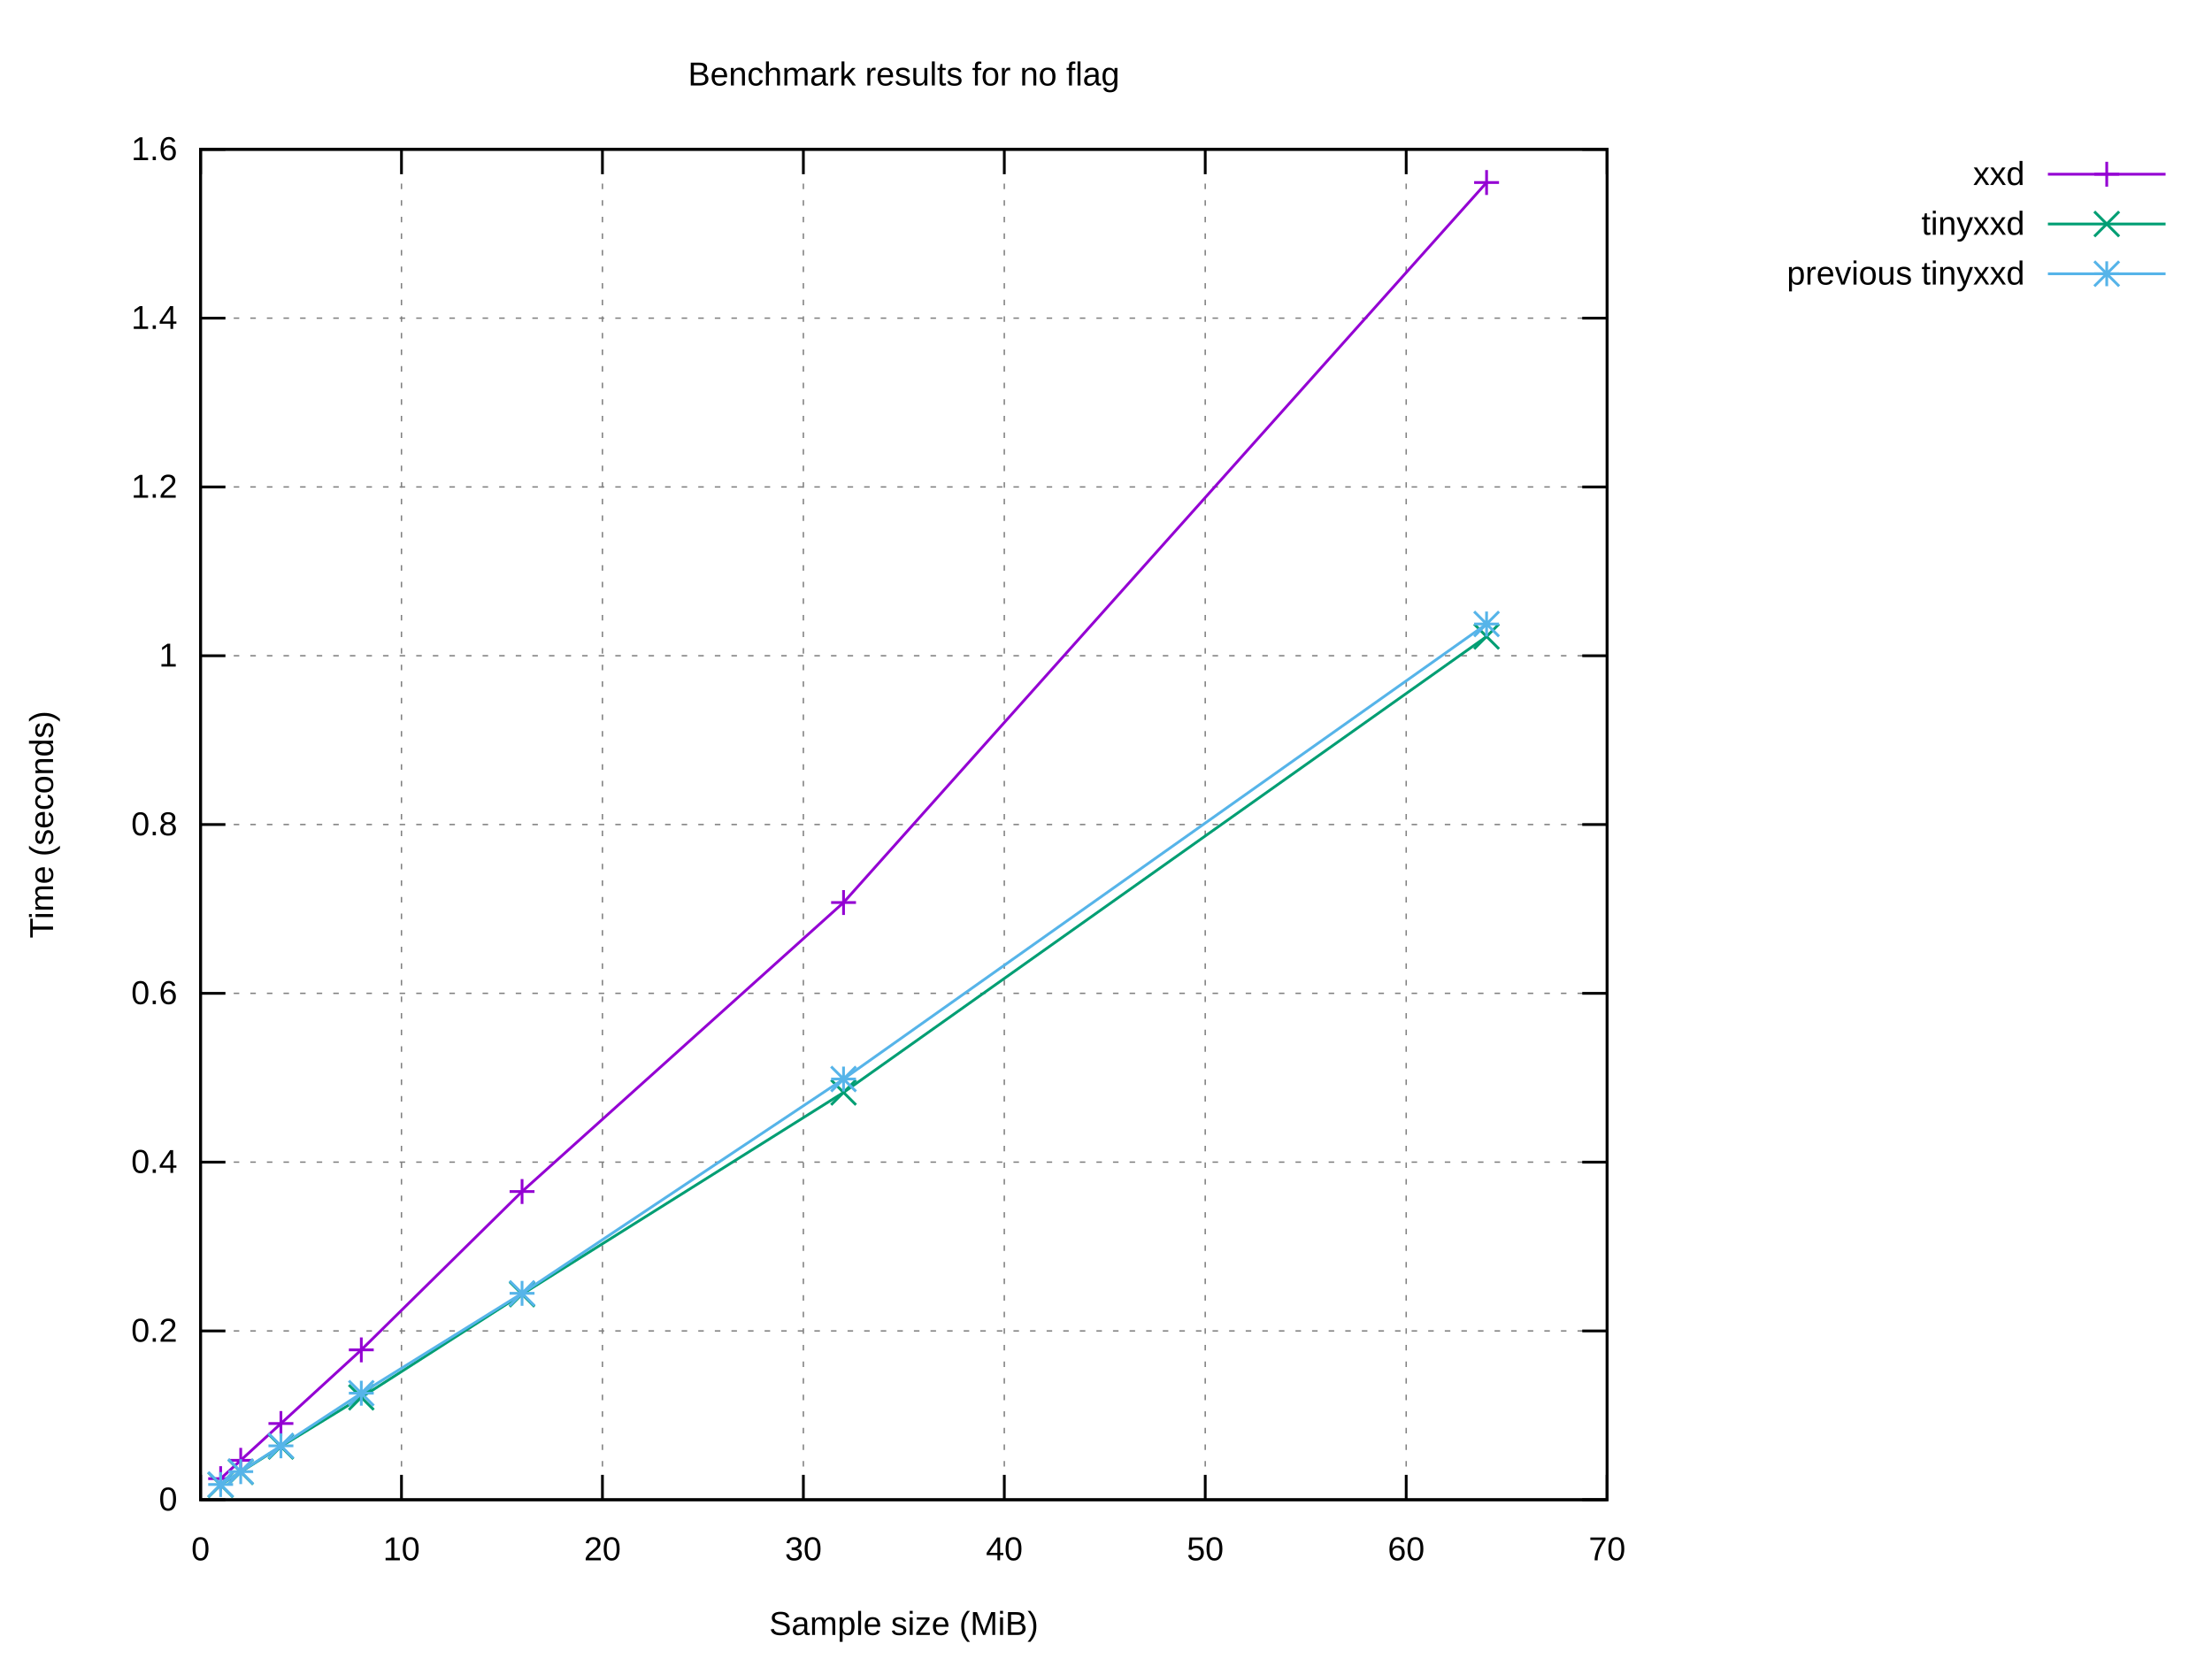
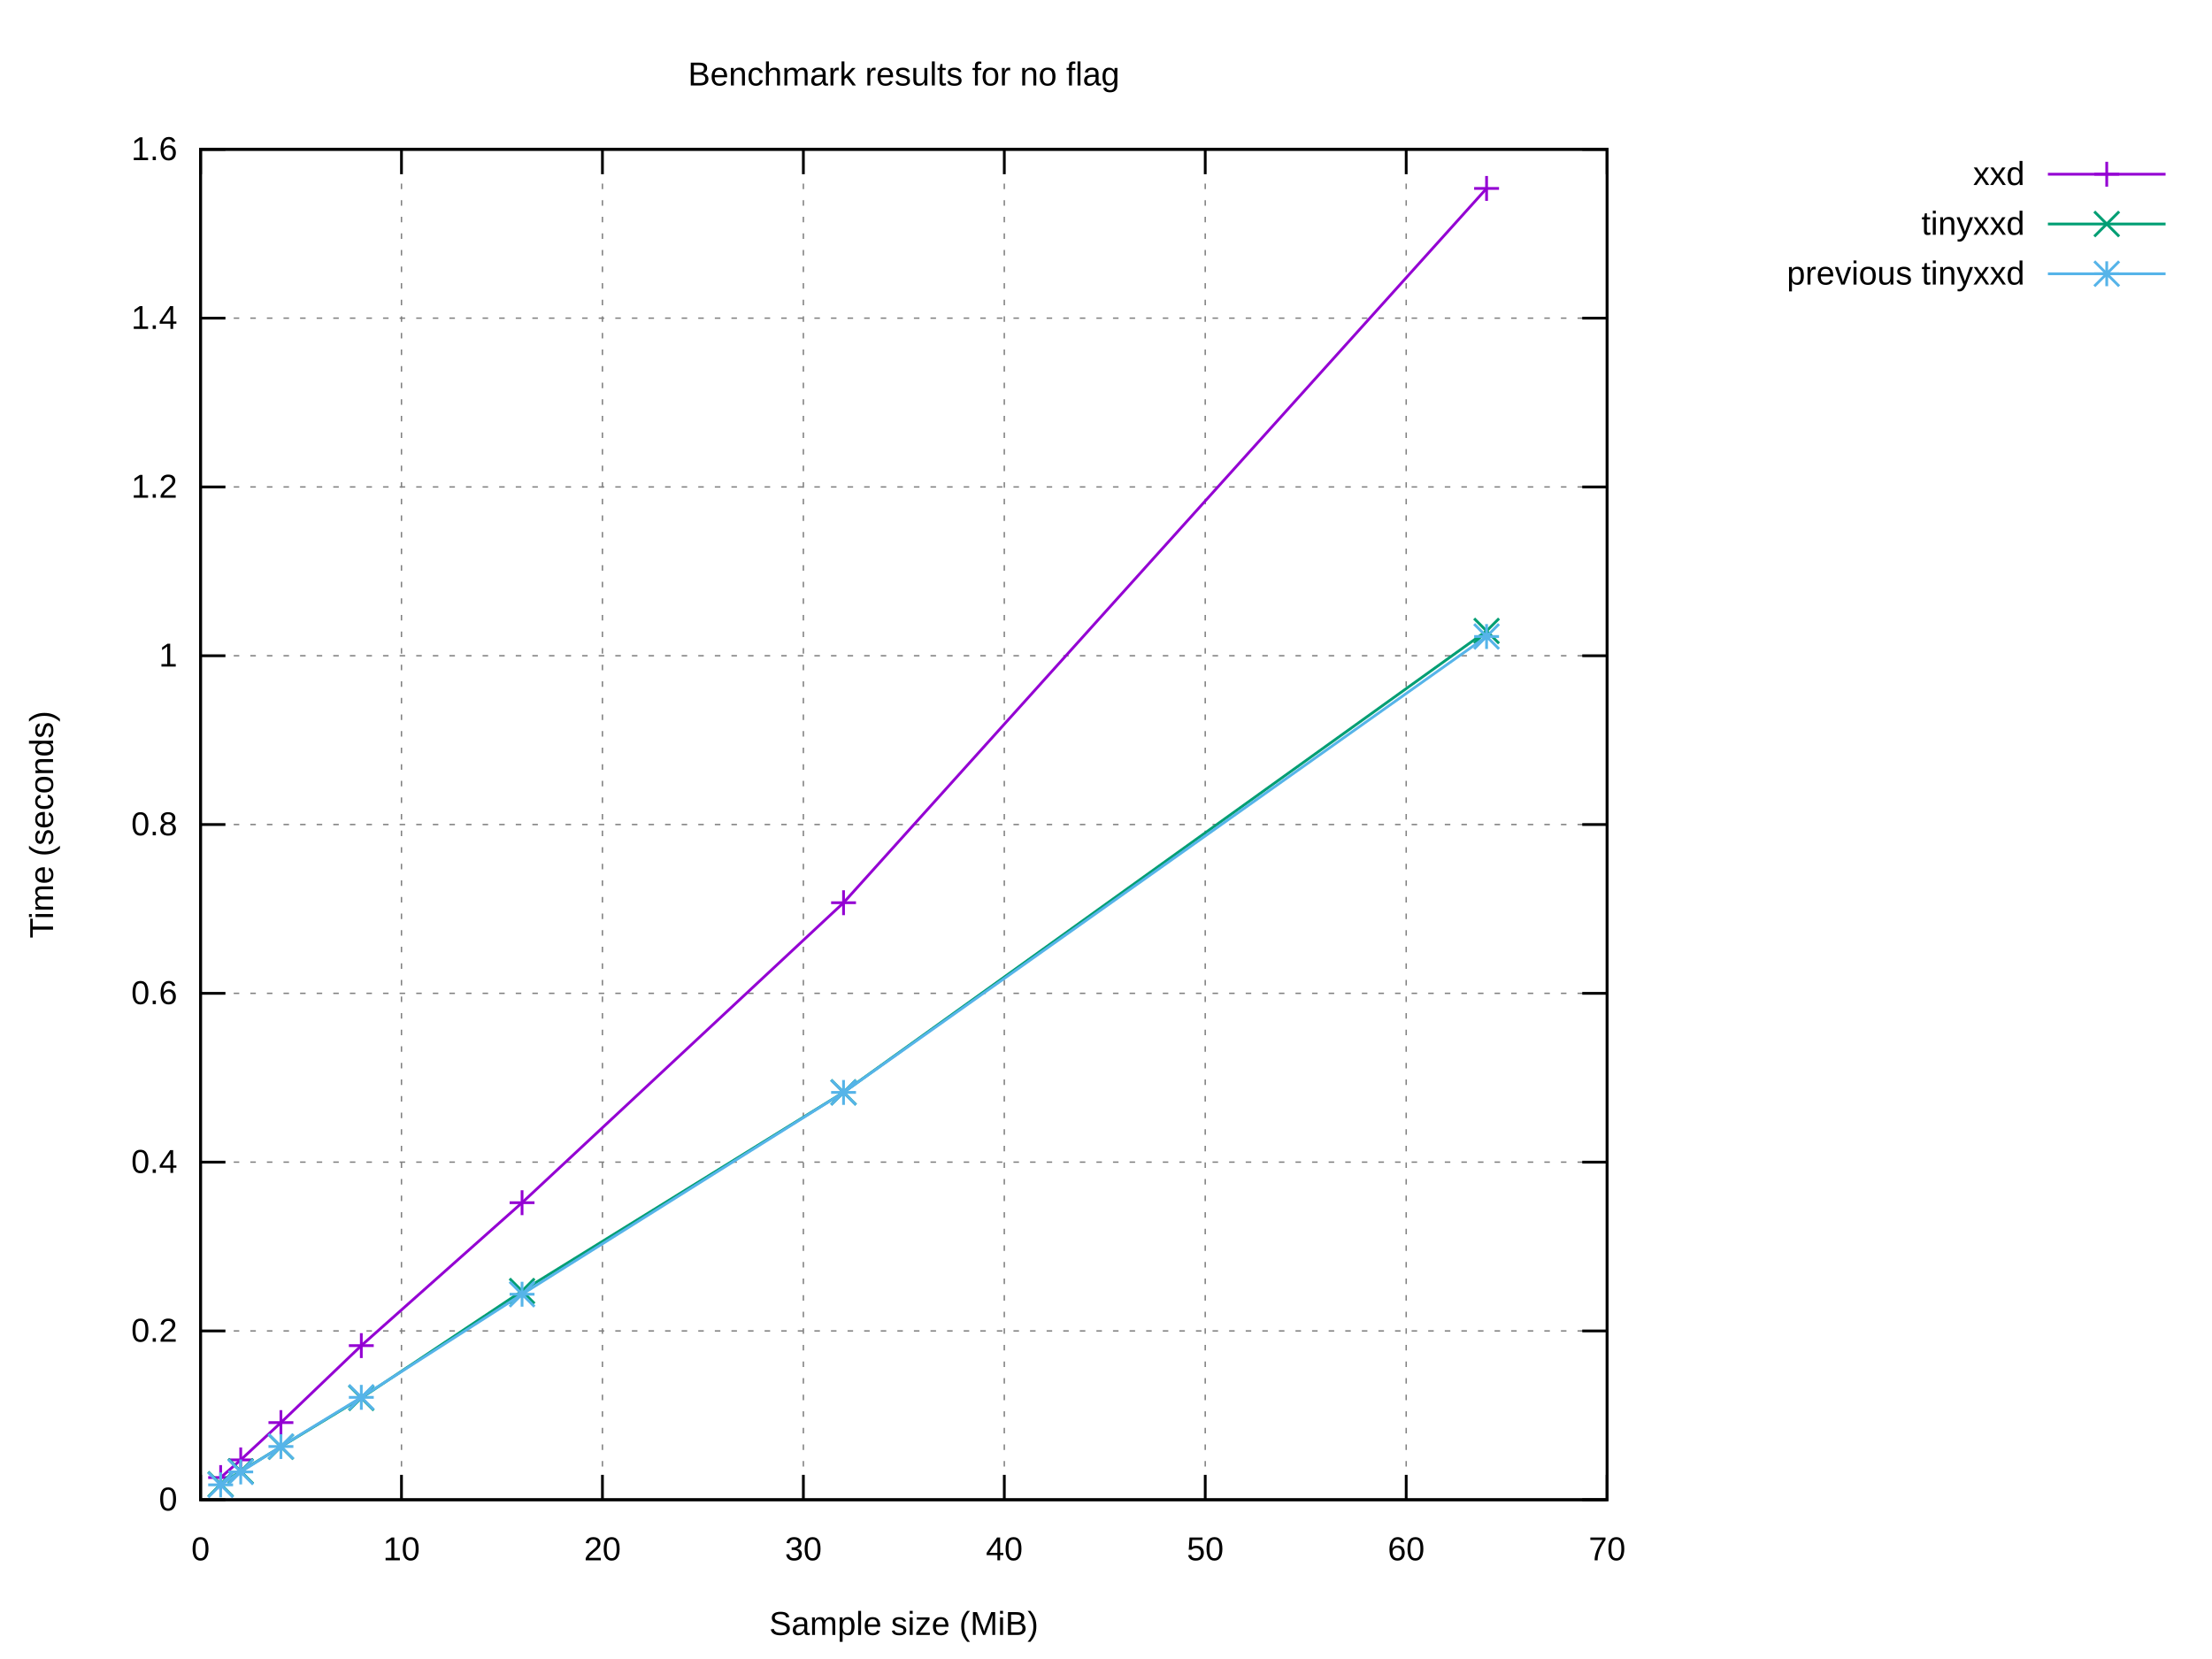
<svg xmlns="http://www.w3.org/2000/svg" xmlns:xlink="http://www.w3.org/1999/xlink" width="800" height="600" viewBox="0 0 800 600">
  <g id="gnuplot_canvas">
    <rect x="0" y="0" width="800" height="600" fill="#ffffff" />
    <defs>
      <circle id="gpDot" r="0.5" stroke-width="0.5" stroke="currentColor" />
      <path id="gpPt0" stroke-width="0.222" stroke="currentColor" d="M-1,0 h2 M0,-1 v2" />
      <path id="gpPt1" stroke-width="0.222" stroke="currentColor" d="M-1,-1 L1,1 M1,-1 L-1,1" />
      <path id="gpPt2" stroke-width="0.222" stroke="currentColor" d="M-1,0 L1,0 M0,-1 L0,1 M-1,-1 L1,1 M-1,1 L1,-1" />
      <rect id="gpPt3" stroke-width="0.222" stroke="currentColor" x="-1" y="-1" width="2" height="2" />
      <rect id="gpPt4" stroke-width="0.222" stroke="currentColor" fill="currentColor" x="-1" y="-1" width="2" height="2" />
      <circle id="gpPt5" stroke-width="0.222" stroke="currentColor" cx="0" cy="0" r="1" />
      <use xlink:href="#gpPt5" id="gpPt6" fill="currentColor" stroke="none" />
      <path id="gpPt7" stroke-width="0.222" stroke="currentColor" d="M0,-1.33 L-1.33,0.67 L1.33,0.67 z" />
      <use xlink:href="#gpPt7" id="gpPt8" fill="currentColor" stroke="none" />
      <use xlink:href="#gpPt7" id="gpPt9" stroke="currentColor" transform="rotate(180)" />
      <use xlink:href="#gpPt9" id="gpPt10" fill="currentColor" stroke="none" />
      <use xlink:href="#gpPt3" id="gpPt11" stroke="currentColor" transform="rotate(45)" />
      <use xlink:href="#gpPt11" id="gpPt12" fill="currentColor" stroke="none" />
      <path id="gpPt13" stroke-width="0.222" stroke="currentColor" d="M0,1.330 L1.265,0.411 L0.782,-1.067 L-0.782,-1.076 L-1.265,0.411 z" />
      <use xlink:href="#gpPt13" id="gpPt14" fill="currentColor" stroke="none" />
      <filter id="textbox" filterUnits="objectBoundingBox" x="0" y="0" height="1" width="1">
        <feFlood flood-color="#FFFFFF" flood-opacity="1" result="bgnd" />
        <feComposite in="SourceGraphic" in2="bgnd" operator="atop" />
      </filter>
      <filter id="greybox" filterUnits="objectBoundingBox" x="0" y="0" height="1" width="1">
        <feFlood flood-color="lightgrey" flood-opacity="1" result="grey" />
        <feComposite in="SourceGraphic" in2="grey" operator="atop" />
      </filter>
    </defs>
    <g fill="none" color="#FFFFFF" stroke="currentColor" stroke-width="1.00" stroke-linecap="butt" stroke-linejoin="miter">
</g>
    <g fill="none" color="black" stroke="currentColor" stroke-width="1.00" stroke-linecap="butt" stroke-linejoin="miter">
</g>
    <g fill="none" color="black" stroke="black" stroke-width="0.50" stroke-linecap="butt" stroke-linejoin="miter">
</g>
    <g fill="none" color="gray" stroke="currentColor" stroke-width="0.50" stroke-linecap="butt" stroke-linejoin="miter">
      <path stroke="gray" stroke-dasharray="2,4" class="gridline" d="M72.53,542.40 L581.24,542.40  " />
    </g>
    <g fill="none" color="gray" stroke="gray" stroke-width="1.00" stroke-linecap="butt" stroke-linejoin="miter">
</g>
    <g fill="none" color="black" stroke="currentColor" stroke-width="1.00" stroke-linecap="butt" stroke-linejoin="miter">
      <path stroke="black" d="M72.53,542.40 L81.53,542.40 M581.24,542.40 L572.24,542.40  " />
      <g transform="translate(64.14,546.30)" stroke="none" fill="black" font-family="Arial" font-size="12.00" text-anchor="end">
        <text>
          <tspan font-family="Arial"> 0</tspan>
        </text>
      </g>
    </g>
    <g fill="none" color="black" stroke="currentColor" stroke-width="1.00" stroke-linecap="butt" stroke-linejoin="miter">
</g>
    <g fill="none" color="black" stroke="black" stroke-width="0.50" stroke-linecap="butt" stroke-linejoin="miter">
</g>
    <g fill="none" color="gray" stroke="currentColor" stroke-width="0.50" stroke-linecap="butt" stroke-linejoin="miter">
      <path stroke="gray" stroke-dasharray="2,4" class="gridline" d="M72.53,481.35 L581.24,481.35  " />
    </g>
    <g fill="none" color="gray" stroke="gray" stroke-width="1.00" stroke-linecap="butt" stroke-linejoin="miter">
</g>
    <g fill="none" color="black" stroke="currentColor" stroke-width="1.00" stroke-linecap="butt" stroke-linejoin="miter">
      <path stroke="black" d="M72.53,481.35 L81.53,481.35 M581.24,481.35 L572.24,481.35  " />
      <g transform="translate(64.14,485.25)" stroke="none" fill="black" font-family="Arial" font-size="12.00" text-anchor="end">
        <text>
          <tspan font-family="Arial"> 0.2</tspan>
        </text>
      </g>
    </g>
    <g fill="none" color="black" stroke="currentColor" stroke-width="1.00" stroke-linecap="butt" stroke-linejoin="miter">
</g>
    <g fill="none" color="black" stroke="black" stroke-width="0.50" stroke-linecap="butt" stroke-linejoin="miter">
</g>
    <g fill="none" color="gray" stroke="currentColor" stroke-width="0.50" stroke-linecap="butt" stroke-linejoin="miter">
      <path stroke="gray" stroke-dasharray="2,4" class="gridline" d="M72.53,420.30 L581.24,420.30  " />
    </g>
    <g fill="none" color="gray" stroke="gray" stroke-width="1.00" stroke-linecap="butt" stroke-linejoin="miter">
</g>
    <g fill="none" color="black" stroke="currentColor" stroke-width="1.00" stroke-linecap="butt" stroke-linejoin="miter">
      <path stroke="black" d="M72.53,420.30 L81.53,420.30 M581.24,420.30 L572.24,420.30  " />
      <g transform="translate(64.14,424.20)" stroke="none" fill="black" font-family="Arial" font-size="12.00" text-anchor="end">
        <text>
          <tspan font-family="Arial"> 0.4</tspan>
        </text>
      </g>
    </g>
    <g fill="none" color="black" stroke="currentColor" stroke-width="1.00" stroke-linecap="butt" stroke-linejoin="miter">
</g>
    <g fill="none" color="black" stroke="black" stroke-width="0.50" stroke-linecap="butt" stroke-linejoin="miter">
</g>
    <g fill="none" color="gray" stroke="currentColor" stroke-width="0.50" stroke-linecap="butt" stroke-linejoin="miter">
      <path stroke="gray" stroke-dasharray="2,4" class="gridline" d="M72.53,359.25 L581.24,359.25  " />
    </g>
    <g fill="none" color="gray" stroke="gray" stroke-width="1.00" stroke-linecap="butt" stroke-linejoin="miter">
</g>
    <g fill="none" color="black" stroke="currentColor" stroke-width="1.00" stroke-linecap="butt" stroke-linejoin="miter">
      <path stroke="black" d="M72.53,359.25 L81.53,359.25 M581.24,359.25 L572.24,359.25  " />
      <g transform="translate(64.14,363.15)" stroke="none" fill="black" font-family="Arial" font-size="12.00" text-anchor="end">
        <text>
          <tspan font-family="Arial"> 0.6</tspan>
        </text>
      </g>
    </g>
    <g fill="none" color="black" stroke="currentColor" stroke-width="1.00" stroke-linecap="butt" stroke-linejoin="miter">
</g>
    <g fill="none" color="black" stroke="black" stroke-width="0.50" stroke-linecap="butt" stroke-linejoin="miter">
</g>
    <g fill="none" color="gray" stroke="currentColor" stroke-width="0.50" stroke-linecap="butt" stroke-linejoin="miter">
      <path stroke="gray" stroke-dasharray="2,4" class="gridline" d="M72.53,298.20 L581.24,298.20  " />
    </g>
    <g fill="none" color="gray" stroke="gray" stroke-width="1.00" stroke-linecap="butt" stroke-linejoin="miter">
</g>
    <g fill="none" color="black" stroke="currentColor" stroke-width="1.00" stroke-linecap="butt" stroke-linejoin="miter">
      <path stroke="black" d="M72.53,298.20 L81.53,298.20 M581.24,298.20 L572.24,298.20  " />
      <g transform="translate(64.14,302.10)" stroke="none" fill="black" font-family="Arial" font-size="12.00" text-anchor="end">
        <text>
          <tspan font-family="Arial"> 0.8</tspan>
        </text>
      </g>
    </g>
    <g fill="none" color="black" stroke="currentColor" stroke-width="1.00" stroke-linecap="butt" stroke-linejoin="miter">
</g>
    <g fill="none" color="black" stroke="black" stroke-width="0.50" stroke-linecap="butt" stroke-linejoin="miter">
</g>
    <g fill="none" color="gray" stroke="currentColor" stroke-width="0.50" stroke-linecap="butt" stroke-linejoin="miter">
      <path stroke="gray" stroke-dasharray="2,4" class="gridline" d="M72.53,237.16 L581.24,237.16  " />
    </g>
    <g fill="none" color="gray" stroke="gray" stroke-width="1.00" stroke-linecap="butt" stroke-linejoin="miter">
</g>
    <g fill="none" color="black" stroke="currentColor" stroke-width="1.00" stroke-linecap="butt" stroke-linejoin="miter">
      <path stroke="black" d="M72.53,237.16 L81.53,237.16 M581.24,237.16 L572.24,237.16  " />
      <g transform="translate(64.14,241.06)" stroke="none" fill="black" font-family="Arial" font-size="12.00" text-anchor="end">
        <text>
          <tspan font-family="Arial"> 1</tspan>
        </text>
      </g>
    </g>
    <g fill="none" color="black" stroke="currentColor" stroke-width="1.00" stroke-linecap="butt" stroke-linejoin="miter">
</g>
    <g fill="none" color="black" stroke="black" stroke-width="0.50" stroke-linecap="butt" stroke-linejoin="miter">
</g>
    <g fill="none" color="gray" stroke="currentColor" stroke-width="0.50" stroke-linecap="butt" stroke-linejoin="miter">
      <path stroke="gray" stroke-dasharray="2,4" class="gridline" d="M72.53,176.11 L581.24,176.11  " />
    </g>
    <g fill="none" color="gray" stroke="gray" stroke-width="1.00" stroke-linecap="butt" stroke-linejoin="miter">
</g>
    <g fill="none" color="black" stroke="currentColor" stroke-width="1.00" stroke-linecap="butt" stroke-linejoin="miter">
      <path stroke="black" d="M72.53,176.11 L81.53,176.11 M581.24,176.11 L572.24,176.11  " />
      <g transform="translate(64.14,180.01)" stroke="none" fill="black" font-family="Arial" font-size="12.00" text-anchor="end">
        <text>
          <tspan font-family="Arial"> 1.2</tspan>
        </text>
      </g>
    </g>
    <g fill="none" color="black" stroke="currentColor" stroke-width="1.00" stroke-linecap="butt" stroke-linejoin="miter">
</g>
    <g fill="none" color="black" stroke="black" stroke-width="0.50" stroke-linecap="butt" stroke-linejoin="miter">
</g>
    <g fill="none" color="gray" stroke="currentColor" stroke-width="0.50" stroke-linecap="butt" stroke-linejoin="miter">
      <path stroke="gray" stroke-dasharray="2,4" class="gridline" d="M72.53,115.06 L581.24,115.06  " />
    </g>
    <g fill="none" color="gray" stroke="gray" stroke-width="1.00" stroke-linecap="butt" stroke-linejoin="miter">
</g>
    <g fill="none" color="black" stroke="currentColor" stroke-width="1.00" stroke-linecap="butt" stroke-linejoin="miter">
      <path stroke="black" d="M72.53,115.06 L81.53,115.06 M581.24,115.06 L572.24,115.06  " />
      <g transform="translate(64.14,118.96)" stroke="none" fill="black" font-family="Arial" font-size="12.00" text-anchor="end">
        <text>
          <tspan font-family="Arial"> 1.4</tspan>
        </text>
      </g>
    </g>
    <g fill="none" color="black" stroke="currentColor" stroke-width="1.00" stroke-linecap="butt" stroke-linejoin="miter">
</g>
    <g fill="none" color="black" stroke="black" stroke-width="0.50" stroke-linecap="butt" stroke-linejoin="miter">
</g>
    <g fill="none" color="gray" stroke="currentColor" stroke-width="0.50" stroke-linecap="butt" stroke-linejoin="miter">
      <path stroke="gray" stroke-dasharray="2,4" class="gridline" d="M72.53,54.01 L581.24,54.01  " />
    </g>
    <g fill="none" color="gray" stroke="gray" stroke-width="1.00" stroke-linecap="butt" stroke-linejoin="miter">
</g>
    <g fill="none" color="black" stroke="currentColor" stroke-width="1.00" stroke-linecap="butt" stroke-linejoin="miter">
      <path stroke="black" d="M72.53,54.01 L81.53,54.01 M581.24,54.01 L572.24,54.01  " />
      <g transform="translate(64.14,57.91)" stroke="none" fill="black" font-family="Arial" font-size="12.00" text-anchor="end">
        <text>
          <tspan font-family="Arial"> 1.6</tspan>
        </text>
      </g>
    </g>
    <g fill="none" color="black" stroke="currentColor" stroke-width="1.00" stroke-linecap="butt" stroke-linejoin="miter">
</g>
    <g fill="none" color="black" stroke="black" stroke-width="0.50" stroke-linecap="butt" stroke-linejoin="miter">
</g>
    <g fill="none" color="gray" stroke="currentColor" stroke-width="0.50" stroke-linecap="butt" stroke-linejoin="miter">
      <path stroke="gray" stroke-dasharray="2,4" class="gridline" d="M72.53,542.40 L72.53,54.01  " />
    </g>
    <g fill="none" color="gray" stroke="gray" stroke-width="1.00" stroke-linecap="butt" stroke-linejoin="miter">
</g>
    <g fill="none" color="black" stroke="currentColor" stroke-width="1.00" stroke-linecap="butt" stroke-linejoin="miter">
      <path stroke="black" d="M72.53,542.40 L72.53,533.40 M72.53,54.01 L72.53,63.01  " />
      <g transform="translate(72.53,564.30)" stroke="none" fill="black" font-family="Arial" font-size="12.00" text-anchor="middle">
        <text>
          <tspan font-family="Arial"> 0</tspan>
        </text>
      </g>
    </g>
    <g fill="none" color="black" stroke="currentColor" stroke-width="1.00" stroke-linecap="butt" stroke-linejoin="miter">
</g>
    <g fill="none" color="black" stroke="black" stroke-width="0.50" stroke-linecap="butt" stroke-linejoin="miter">
</g>
    <g fill="none" color="gray" stroke="currentColor" stroke-width="0.50" stroke-linecap="butt" stroke-linejoin="miter">
      <path stroke="gray" stroke-dasharray="2,4" class="gridline" d="M145.20,542.40 L145.20,54.01  " />
    </g>
    <g fill="none" color="gray" stroke="gray" stroke-width="1.00" stroke-linecap="butt" stroke-linejoin="miter">
</g>
    <g fill="none" color="black" stroke="currentColor" stroke-width="1.00" stroke-linecap="butt" stroke-linejoin="miter">
      <path stroke="black" d="M145.20,542.40 L145.20,533.40 M145.20,54.01 L145.20,63.01  " />
      <g transform="translate(145.20,564.30)" stroke="none" fill="black" font-family="Arial" font-size="12.00" text-anchor="middle">
        <text>
          <tspan font-family="Arial"> 10</tspan>
        </text>
      </g>
    </g>
    <g fill="none" color="black" stroke="currentColor" stroke-width="1.00" stroke-linecap="butt" stroke-linejoin="miter">
</g>
    <g fill="none" color="black" stroke="black" stroke-width="0.50" stroke-linecap="butt" stroke-linejoin="miter">
</g>
    <g fill="none" color="gray" stroke="currentColor" stroke-width="0.50" stroke-linecap="butt" stroke-linejoin="miter">
      <path stroke="gray" stroke-dasharray="2,4" class="gridline" d="M217.88,542.40 L217.88,54.01  " />
    </g>
    <g fill="none" color="gray" stroke="gray" stroke-width="1.00" stroke-linecap="butt" stroke-linejoin="miter">
</g>
    <g fill="none" color="black" stroke="currentColor" stroke-width="1.00" stroke-linecap="butt" stroke-linejoin="miter">
      <path stroke="black" d="M217.88,542.40 L217.88,533.40 M217.88,54.01 L217.88,63.01  " />
      <g transform="translate(217.88,564.30)" stroke="none" fill="black" font-family="Arial" font-size="12.00" text-anchor="middle">
        <text>
          <tspan font-family="Arial"> 20</tspan>
        </text>
      </g>
    </g>
    <g fill="none" color="black" stroke="currentColor" stroke-width="1.00" stroke-linecap="butt" stroke-linejoin="miter">
</g>
    <g fill="none" color="black" stroke="black" stroke-width="0.50" stroke-linecap="butt" stroke-linejoin="miter">
</g>
    <g fill="none" color="gray" stroke="currentColor" stroke-width="0.50" stroke-linecap="butt" stroke-linejoin="miter">
      <path stroke="gray" stroke-dasharray="2,4" class="gridline" d="M290.55,542.40 L290.55,54.01  " />
    </g>
    <g fill="none" color="gray" stroke="gray" stroke-width="1.00" stroke-linecap="butt" stroke-linejoin="miter">
</g>
    <g fill="none" color="black" stroke="currentColor" stroke-width="1.00" stroke-linecap="butt" stroke-linejoin="miter">
      <path stroke="black" d="M290.55,542.40 L290.55,533.40 M290.55,54.01 L290.55,63.01  " />
      <g transform="translate(290.55,564.30)" stroke="none" fill="black" font-family="Arial" font-size="12.00" text-anchor="middle">
        <text>
          <tspan font-family="Arial"> 30</tspan>
        </text>
      </g>
    </g>
    <g fill="none" color="black" stroke="currentColor" stroke-width="1.00" stroke-linecap="butt" stroke-linejoin="miter">
</g>
    <g fill="none" color="black" stroke="black" stroke-width="0.50" stroke-linecap="butt" stroke-linejoin="miter">
</g>
    <g fill="none" color="gray" stroke="currentColor" stroke-width="0.50" stroke-linecap="butt" stroke-linejoin="miter">
      <path stroke="gray" stroke-dasharray="2,4" class="gridline" d="M363.22,542.40 L363.22,54.01  " />
    </g>
    <g fill="none" color="gray" stroke="gray" stroke-width="1.00" stroke-linecap="butt" stroke-linejoin="miter">
</g>
    <g fill="none" color="black" stroke="currentColor" stroke-width="1.00" stroke-linecap="butt" stroke-linejoin="miter">
      <path stroke="black" d="M363.22,542.40 L363.22,533.40 M363.22,54.01 L363.22,63.01  " />
      <g transform="translate(363.22,564.30)" stroke="none" fill="black" font-family="Arial" font-size="12.00" text-anchor="middle">
        <text>
          <tspan font-family="Arial"> 40</tspan>
        </text>
      </g>
    </g>
    <g fill="none" color="black" stroke="currentColor" stroke-width="1.00" stroke-linecap="butt" stroke-linejoin="miter">
</g>
    <g fill="none" color="black" stroke="black" stroke-width="0.50" stroke-linecap="butt" stroke-linejoin="miter">
</g>
    <g fill="none" color="gray" stroke="currentColor" stroke-width="0.50" stroke-linecap="butt" stroke-linejoin="miter">
      <path stroke="gray" stroke-dasharray="2,4" class="gridline" d="M435.89,542.40 L435.89,54.01  " />
    </g>
    <g fill="none" color="gray" stroke="gray" stroke-width="1.00" stroke-linecap="butt" stroke-linejoin="miter">
</g>
    <g fill="none" color="black" stroke="currentColor" stroke-width="1.00" stroke-linecap="butt" stroke-linejoin="miter">
      <path stroke="black" d="M435.89,542.40 L435.89,533.40 M435.89,54.01 L435.89,63.01  " />
      <g transform="translate(435.89,564.30)" stroke="none" fill="black" font-family="Arial" font-size="12.00" text-anchor="middle">
        <text>
          <tspan font-family="Arial"> 50</tspan>
        </text>
      </g>
    </g>
    <g fill="none" color="black" stroke="currentColor" stroke-width="1.00" stroke-linecap="butt" stroke-linejoin="miter">
</g>
    <g fill="none" color="black" stroke="black" stroke-width="0.50" stroke-linecap="butt" stroke-linejoin="miter">
</g>
    <g fill="none" color="gray" stroke="currentColor" stroke-width="0.50" stroke-linecap="butt" stroke-linejoin="miter">
      <path stroke="gray" stroke-dasharray="2,4" class="gridline" d="M508.57,542.40 L508.57,54.01  " />
    </g>
    <g fill="none" color="gray" stroke="gray" stroke-width="1.00" stroke-linecap="butt" stroke-linejoin="miter">
</g>
    <g fill="none" color="black" stroke="currentColor" stroke-width="1.00" stroke-linecap="butt" stroke-linejoin="miter">
      <path stroke="black" d="M508.57,542.40 L508.57,533.40 M508.57,54.01 L508.57,63.01  " />
      <g transform="translate(508.57,564.30)" stroke="none" fill="black" font-family="Arial" font-size="12.00" text-anchor="middle">
        <text>
          <tspan font-family="Arial"> 60</tspan>
        </text>
      </g>
    </g>
    <g fill="none" color="black" stroke="currentColor" stroke-width="1.00" stroke-linecap="butt" stroke-linejoin="miter">
</g>
    <g fill="none" color="black" stroke="black" stroke-width="0.50" stroke-linecap="butt" stroke-linejoin="miter">
</g>
    <g fill="none" color="gray" stroke="currentColor" stroke-width="0.50" stroke-linecap="butt" stroke-linejoin="miter">
      <path stroke="gray" stroke-dasharray="2,4" class="gridline" d="M581.24,542.40 L581.24,54.01  " />
    </g>
    <g fill="none" color="gray" stroke="gray" stroke-width="1.00" stroke-linecap="butt" stroke-linejoin="miter">
</g>
    <g fill="none" color="black" stroke="currentColor" stroke-width="1.00" stroke-linecap="butt" stroke-linejoin="miter">
      <path stroke="black" d="M581.24,542.40 L581.24,533.40 M581.24,54.01 L581.24,63.01  " />
      <g transform="translate(581.24,564.30)" stroke="none" fill="black" font-family="Arial" font-size="12.00" text-anchor="middle">
        <text>
          <tspan font-family="Arial"> 70</tspan>
        </text>
      </g>
    </g>
    <g fill="none" color="black" stroke="currentColor" stroke-width="1.00" stroke-linecap="butt" stroke-linejoin="miter">
</g>
    <g fill="none" color="black" stroke="currentColor" stroke-width="1.00" stroke-linecap="butt" stroke-linejoin="miter">
      <path stroke="black" d="M72.53,54.01 L72.53,542.40 L581.24,542.40 L581.24,54.01 L72.53,54.01 Z  " />
    </g>
    <g fill="none" color="black" stroke="currentColor" stroke-width="1.00" stroke-linecap="butt" stroke-linejoin="miter">
</g>
    <g id="gnuplot_plot_1">
      <g fill="none" color="black" stroke="currentColor" stroke-width="1.00" stroke-linecap="butt" stroke-linejoin="miter">
        <g transform="translate(732.26,66.91)" stroke="none" fill="black" font-family="Arial" font-size="12.00" text-anchor="end">
          <text>
            <tspan font-family="Arial">xxd</tspan>
          </text>
        </g>
      </g>
      <g fill="none" color="black" stroke="currentColor" stroke-width="1.00" stroke-linecap="butt" stroke-linejoin="miter">
-         <path stroke="rgb(148,   0, 211)" d="M740.65,63.01 L783.21,63.01 M537.64,66.01 L305.08,326.41 L188.81,430.93 L130.67,488.20 L101.60,514.83 L87.06,528.14   L79.80,534.77  " />
-         <use xlink:href="#gpPt0" transform="translate(537.64,66.01) scale(4.50)" color="rgb(148,   0, 211)" />
-         <use xlink:href="#gpPt0" transform="translate(305.08,326.41) scale(4.50)" color="rgb(148,   0, 211)" />
-         <use xlink:href="#gpPt0" transform="translate(188.81,430.93) scale(4.50)" color="rgb(148,   0, 211)" />
-         <use xlink:href="#gpPt0" transform="translate(130.67,488.20) scale(4.50)" color="rgb(148,   0, 211)" />
-         <use xlink:href="#gpPt0" transform="translate(101.60,514.83) scale(4.50)" color="rgb(148,   0, 211)" />
-         <use xlink:href="#gpPt0" transform="translate(87.06,528.14) scale(4.50)" color="rgb(148,   0, 211)" />
-         <use xlink:href="#gpPt0" transform="translate(79.80,534.77) scale(4.50)" color="rgb(148,   0, 211)" />
+         <path stroke="rgb(148,   0, 211)" d="M740.65,63.01 L783.21,63.01 M537.64,68.15 L305.08,326.48 L188.81,434.97 L130.67,486.66 L101.60,514.50 L87.06,527.99   L79.80,534.38  " />
+         <use xlink:href="#gpPt0" transform="translate(537.64,68.15) scale(4.50)" color="rgb(148,   0, 211)" />
+         <use xlink:href="#gpPt0" transform="translate(305.08,326.48) scale(4.50)" color="rgb(148,   0, 211)" />
+         <use xlink:href="#gpPt0" transform="translate(188.81,434.97) scale(4.50)" color="rgb(148,   0, 211)" />
+         <use xlink:href="#gpPt0" transform="translate(130.67,486.66) scale(4.50)" color="rgb(148,   0, 211)" />
+         <use xlink:href="#gpPt0" transform="translate(101.60,514.50) scale(4.50)" color="rgb(148,   0, 211)" />
+         <use xlink:href="#gpPt0" transform="translate(87.06,527.99) scale(4.50)" color="rgb(148,   0, 211)" />
+         <use xlink:href="#gpPt0" transform="translate(79.80,534.38) scale(4.50)" color="rgb(148,   0, 211)" />
        <use xlink:href="#gpPt0" transform="translate(761.93,63.01) scale(4.50)" color="rgb(148,   0, 211)" />
      </g>
    </g>
    <g id="gnuplot_plot_2">
      <g fill="none" color="black" stroke="currentColor" stroke-width="1.00" stroke-linecap="butt" stroke-linejoin="miter">
        <g transform="translate(732.26,84.91)" stroke="none" fill="black" font-family="Arial" font-size="12.00" text-anchor="end">
          <text>
            <tspan font-family="Arial">tinyxxd</tspan>
          </text>
        </g>
      </g>
      <g fill="none" color="black" stroke="currentColor" stroke-width="1.00" stroke-linecap="butt" stroke-linejoin="miter">
-         <path stroke="rgb(  0, 158, 115)" d="M740.65,81.01 L783.21,81.01 M537.64,230.20 L305.08,395.09 L188.81,468.08 L130.67,505.37 L101.60,523.15 L87.06,532.35   L79.80,537.02  " />
-         <use xlink:href="#gpPt1" transform="translate(537.64,230.20) scale(4.50)" color="rgb(  0, 158, 115)" />
-         <use xlink:href="#gpPt1" transform="translate(305.08,395.09) scale(4.50)" color="rgb(  0, 158, 115)" />
-         <use xlink:href="#gpPt1" transform="translate(188.81,468.08) scale(4.50)" color="rgb(  0, 158, 115)" />
-         <use xlink:href="#gpPt1" transform="translate(130.67,505.37) scale(4.50)" color="rgb(  0, 158, 115)" />
-         <use xlink:href="#gpPt1" transform="translate(101.60,523.15) scale(4.50)" color="rgb(  0, 158, 115)" />
-         <use xlink:href="#gpPt1" transform="translate(87.06,532.35) scale(4.50)" color="rgb(  0, 158, 115)" />
-         <use xlink:href="#gpPt1" transform="translate(79.80,537.02) scale(4.50)" color="rgb(  0, 158, 115)" />
+         <path stroke="rgb(  0, 158, 115)" d="M740.65,81.01 L783.21,81.01 M537.64,228.19 L305.08,395.06 L188.81,466.92 L130.67,505.59 L101.60,523.24 L87.06,532.11   L79.80,536.79  " />
+         <use xlink:href="#gpPt1" transform="translate(537.64,228.19) scale(4.50)" color="rgb(  0, 158, 115)" />
+         <use xlink:href="#gpPt1" transform="translate(305.08,395.06) scale(4.50)" color="rgb(  0, 158, 115)" />
+         <use xlink:href="#gpPt1" transform="translate(188.81,466.92) scale(4.50)" color="rgb(  0, 158, 115)" />
+         <use xlink:href="#gpPt1" transform="translate(130.67,505.59) scale(4.50)" color="rgb(  0, 158, 115)" />
+         <use xlink:href="#gpPt1" transform="translate(101.60,523.24) scale(4.50)" color="rgb(  0, 158, 115)" />
+         <use xlink:href="#gpPt1" transform="translate(87.06,532.11) scale(4.50)" color="rgb(  0, 158, 115)" />
+         <use xlink:href="#gpPt1" transform="translate(79.80,536.79) scale(4.50)" color="rgb(  0, 158, 115)" />
        <use xlink:href="#gpPt1" transform="translate(761.93,81.01) scale(4.50)" color="rgb(  0, 158, 115)" />
      </g>
    </g>
    <g id="gnuplot_plot_3">
      <g fill="none" color="black" stroke="currentColor" stroke-width="1.00" stroke-linecap="butt" stroke-linejoin="miter">
        <g transform="translate(732.26,102.91)" stroke="none" fill="black" font-family="Arial" font-size="12.00" text-anchor="end">
          <text>
            <tspan font-family="Arial">previous tinyxxd</tspan>
          </text>
        </g>
      </g>
      <g fill="none" color="black" stroke="currentColor" stroke-width="1.00" stroke-linecap="butt" stroke-linejoin="miter">
-         <path stroke="rgb( 86, 180, 233)" d="M740.65,99.01 L783.21,99.01 M537.64,225.67 L305.08,390.24 L188.81,467.75 L130.67,503.87 L101.60,522.90 L87.06,532.24   L79.80,536.89  " />
-         <use xlink:href="#gpPt2" transform="translate(537.64,225.67) scale(4.50)" color="rgb( 86, 180, 233)" />
-         <use xlink:href="#gpPt2" transform="translate(305.08,390.24) scale(4.50)" color="rgb( 86, 180, 233)" />
-         <use xlink:href="#gpPt2" transform="translate(188.81,467.75) scale(4.50)" color="rgb( 86, 180, 233)" />
-         <use xlink:href="#gpPt2" transform="translate(130.67,503.87) scale(4.50)" color="rgb( 86, 180, 233)" />
-         <use xlink:href="#gpPt2" transform="translate(101.60,522.90) scale(4.50)" color="rgb( 86, 180, 233)" />
-         <use xlink:href="#gpPt2" transform="translate(87.06,532.24) scale(4.50)" color="rgb( 86, 180, 233)" />
-         <use xlink:href="#gpPt2" transform="translate(79.80,536.89) scale(4.50)" color="rgb( 86, 180, 233)" />
+         <path stroke="rgb( 86, 180, 233)" d="M740.65,99.01 L783.21,99.01 M537.64,230.20 L305.08,395.09 L188.81,468.08 L130.67,505.37 L101.60,523.15 L87.06,532.35   L79.80,537.02  " />
+         <use xlink:href="#gpPt2" transform="translate(537.64,230.20) scale(4.50)" color="rgb( 86, 180, 233)" />
+         <use xlink:href="#gpPt2" transform="translate(305.08,395.09) scale(4.50)" color="rgb( 86, 180, 233)" />
+         <use xlink:href="#gpPt2" transform="translate(188.81,468.08) scale(4.50)" color="rgb( 86, 180, 233)" />
+         <use xlink:href="#gpPt2" transform="translate(130.67,505.37) scale(4.50)" color="rgb( 86, 180, 233)" />
+         <use xlink:href="#gpPt2" transform="translate(101.60,523.15) scale(4.50)" color="rgb( 86, 180, 233)" />
+         <use xlink:href="#gpPt2" transform="translate(87.06,532.35) scale(4.50)" color="rgb( 86, 180, 233)" />
+         <use xlink:href="#gpPt2" transform="translate(79.80,537.02) scale(4.50)" color="rgb( 86, 180, 233)" />
        <use xlink:href="#gpPt2" transform="translate(761.93,99.01) scale(4.50)" color="rgb( 86, 180, 233)" />
      </g>
    </g>
    <g fill="none" color="#FFFFFF" stroke="rgb( 86, 180, 233)" stroke-width="2.00" stroke-linecap="butt" stroke-linejoin="miter">
</g>
    <g fill="none" color="black" stroke="currentColor" stroke-width="2.00" stroke-linecap="butt" stroke-linejoin="miter">
</g>
    <g fill="none" color="black" stroke="black" stroke-width="1.00" stroke-linecap="butt" stroke-linejoin="miter">
</g>
    <g fill="none" color="black" stroke="currentColor" stroke-width="1.00" stroke-linecap="butt" stroke-linejoin="miter">
      <path stroke="black" d="M72.53,54.01 L72.53,542.40 L581.24,542.40 L581.24,54.01 L72.53,54.01 Z  " />
      <g transform="translate(19.18,298.21) rotate(270.00)" stroke="none" fill="black" font-family="Arial" font-size="12.00" text-anchor="middle">
        <text>
          <tspan font-family="Arial">Time (seconds)</tspan>
        </text>
      </g>
    </g>
    <g fill="none" color="black" stroke="currentColor" stroke-width="1.00" stroke-linecap="butt" stroke-linejoin="miter">
      <g transform="translate(326.88,591.30)" stroke="none" fill="black" font-family="Arial" font-size="12.00" text-anchor="middle">
        <text>
          <tspan font-family="Arial">Sample size (MiB)</tspan>
        </text>
      </g>
    </g>
    <g fill="none" color="black" stroke="currentColor" stroke-width="1.00" stroke-linecap="butt" stroke-linejoin="miter">
</g>
    <g fill="none" color="black" stroke="currentColor" stroke-width="1.00" stroke-linecap="butt" stroke-linejoin="miter">
      <g transform="translate(326.88,30.91)" stroke="none" fill="black" font-family="Arial" font-size="12.00" text-anchor="middle">
        <text>
          <tspan font-family="Arial">Benchmark results for no flag</tspan>
        </text>
      </g>
    </g>
    <g fill="none" color="black" stroke="currentColor" stroke-width="1.00" stroke-linecap="butt" stroke-linejoin="miter">
</g>
  </g>
</svg>
